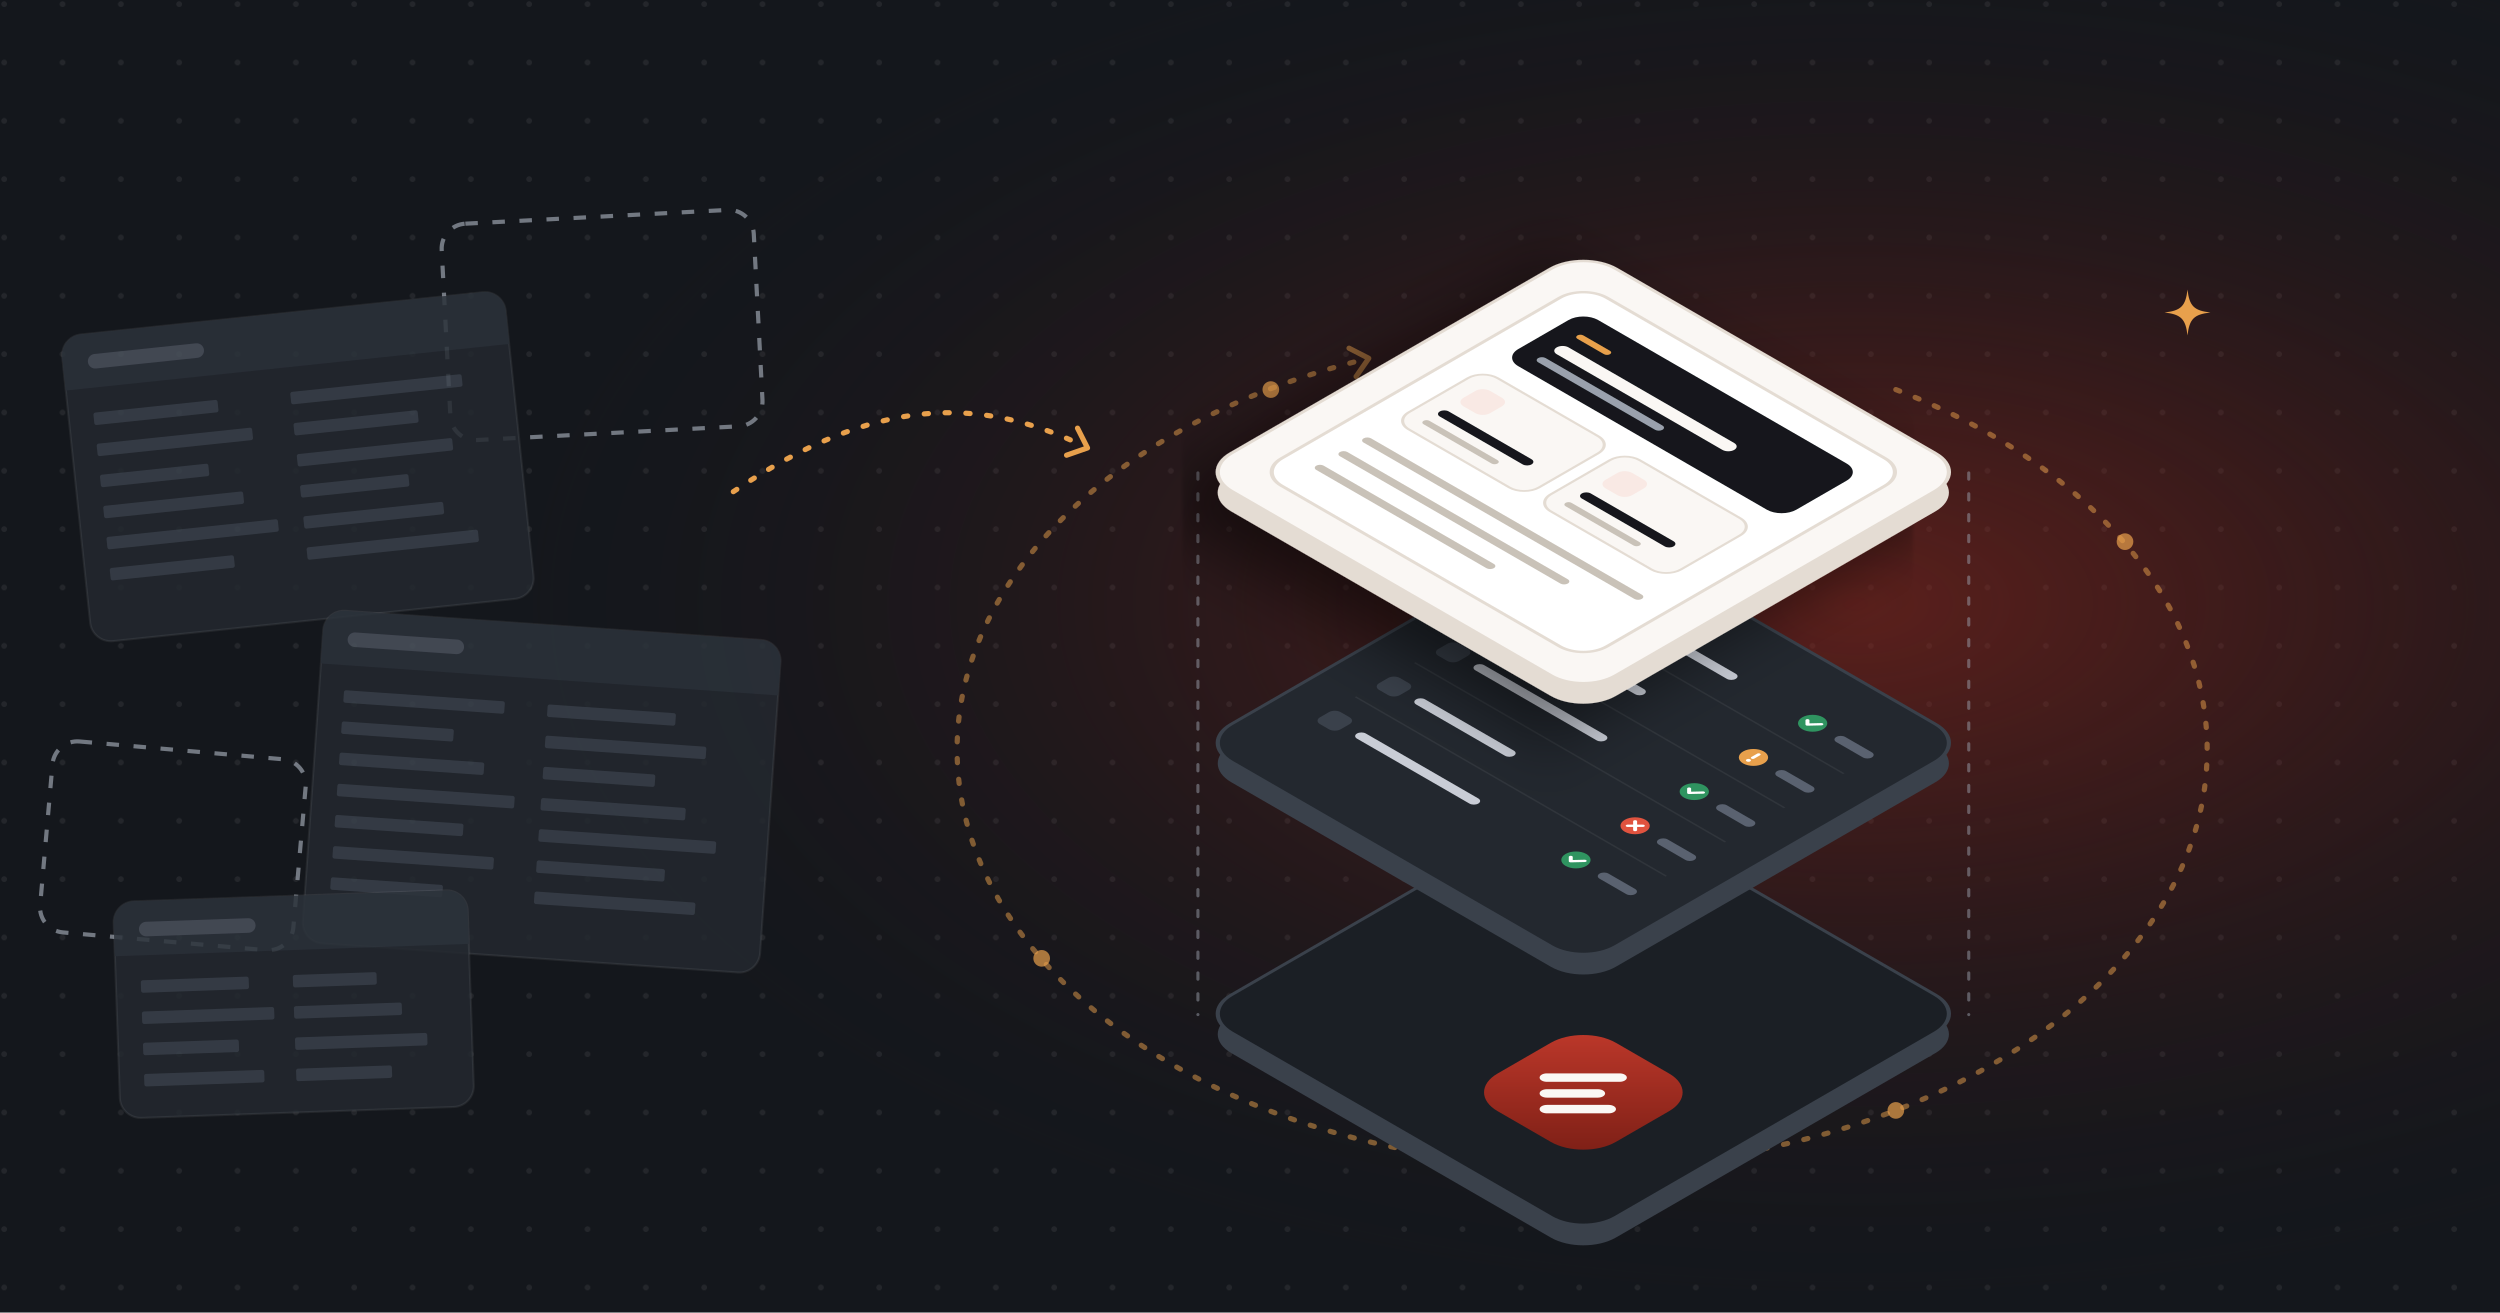
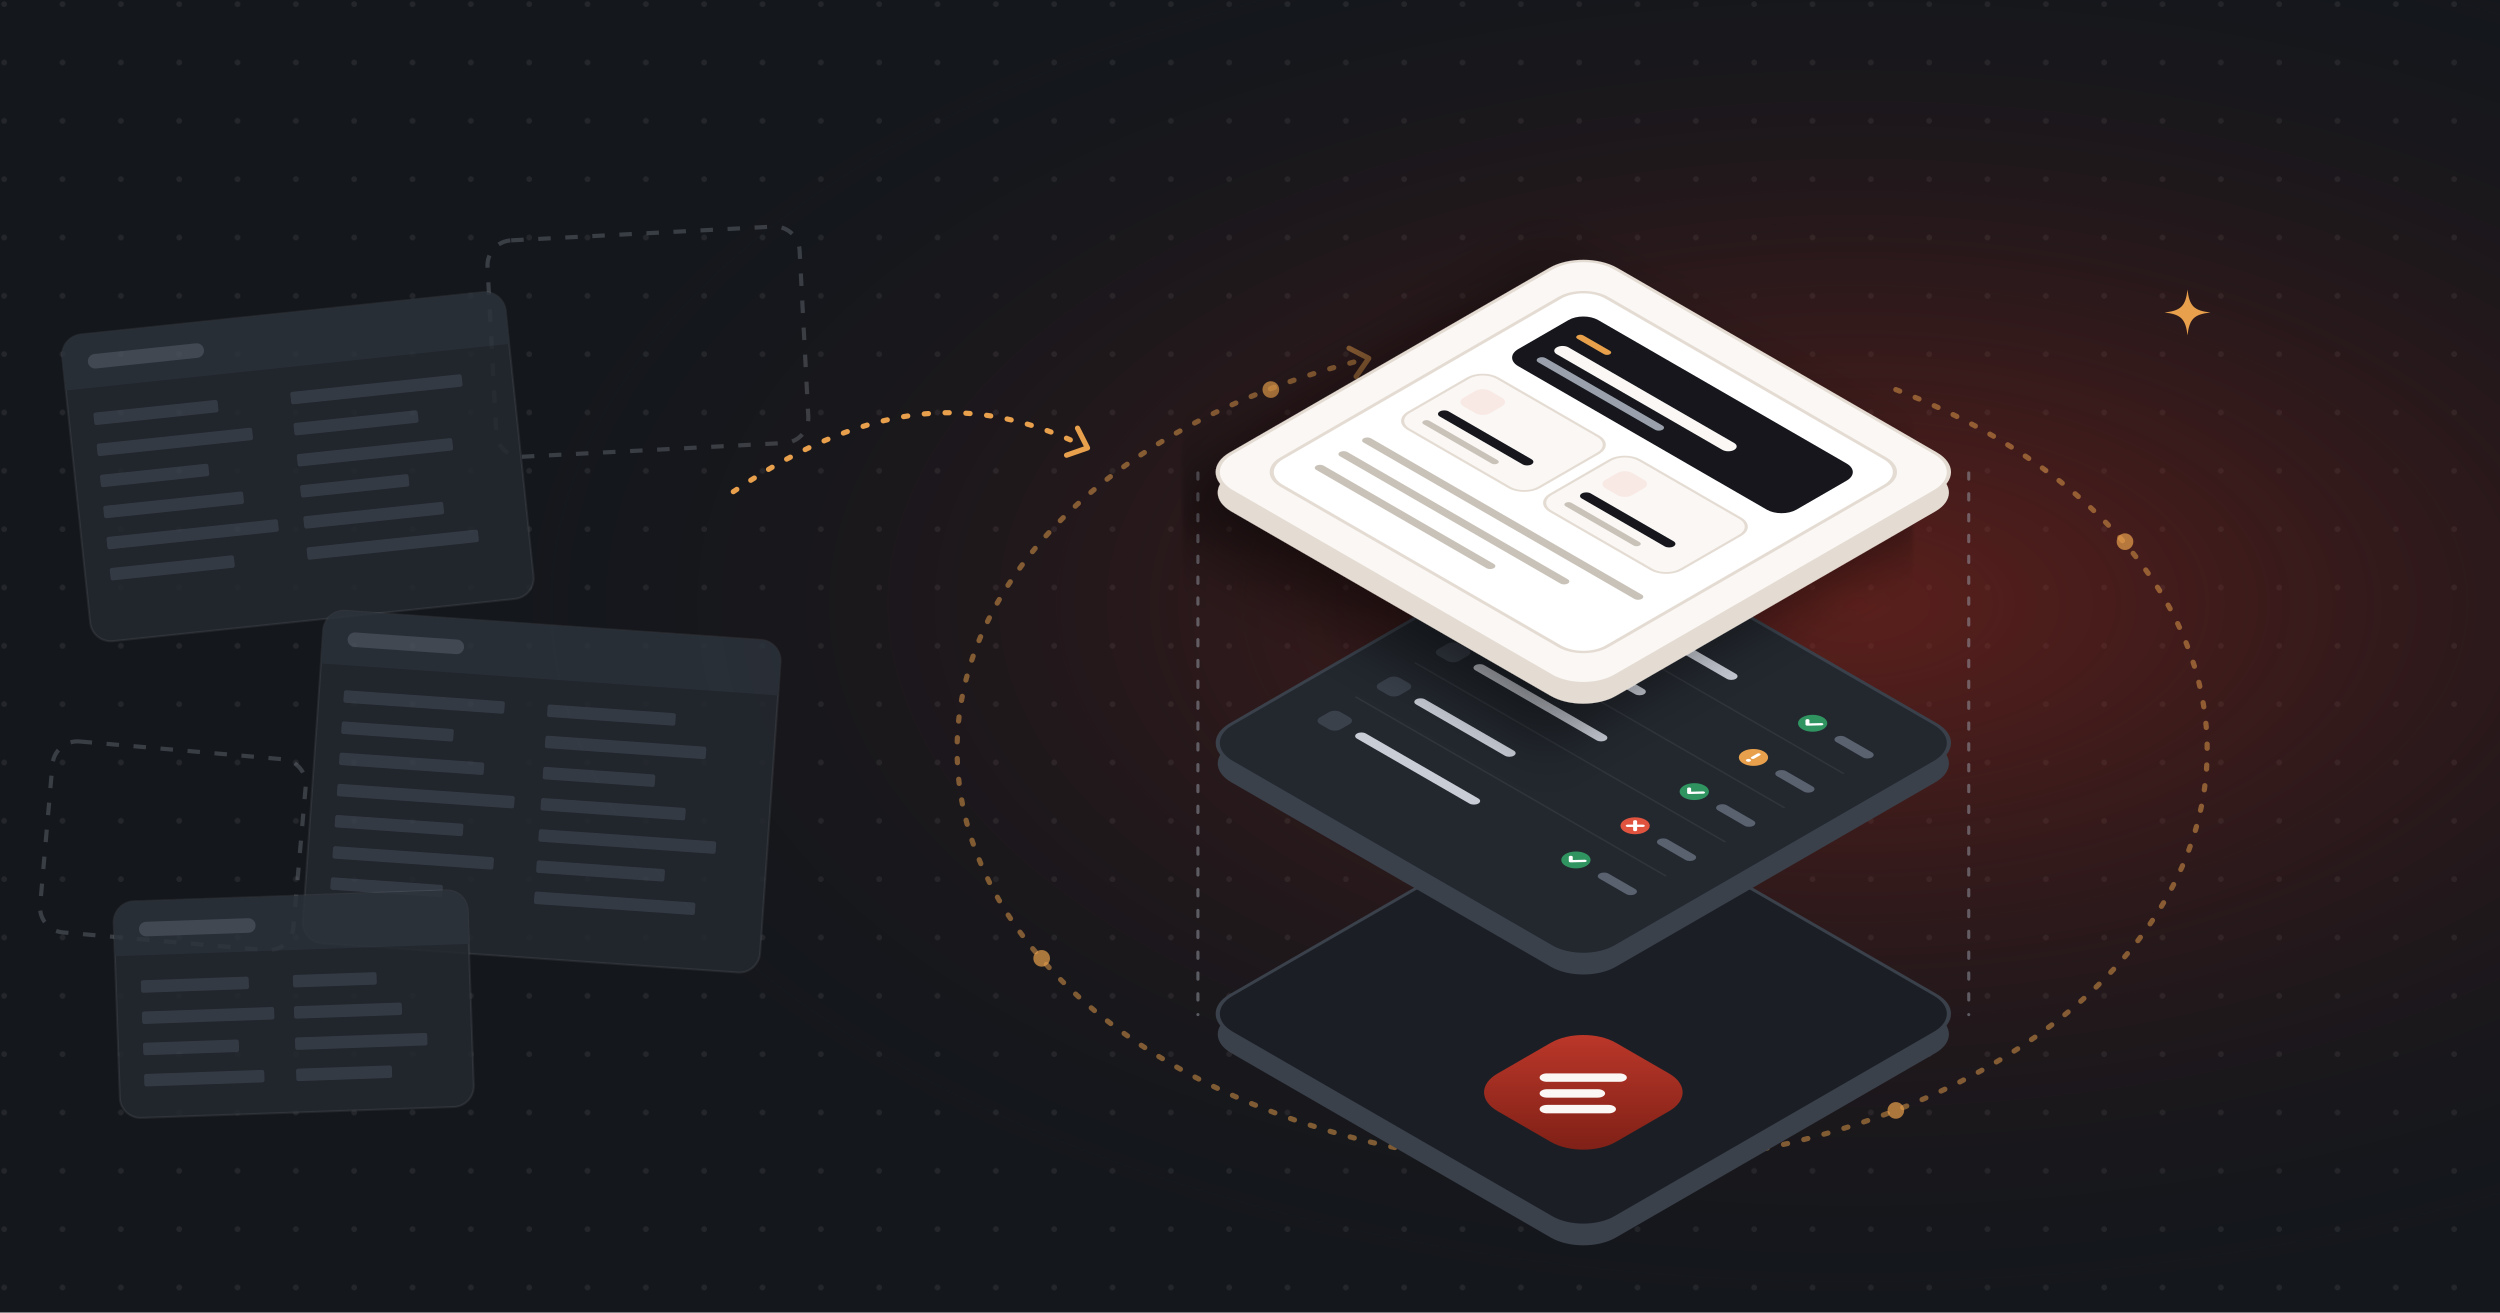
<svg xmlns="http://www.w3.org/2000/svg" viewBox="0 0 1200 630" width="1200" height="630">
  <defs>
    <pattern id="dots" width="28" height="28" patternUnits="userSpaceOnUse">
      <circle cx="2" cy="2" r="1.4" fill="#FFFFFF" fill-opacity=".07" />
    </pattern>
    <radialGradient id="glow" cx="74%" cy="46%" r="55%">
      <stop offset="0" stop-color="#96271C" stop-opacity=".55" />
      <stop offset=".55" stop-color="#7A1E15" stop-opacity=".16" />
      <stop offset="1" stop-color="#14171C" stop-opacity="0" />
    </radialGradient>
    <linearGradient id="core" x1="0" y1="0" x2="1" y2="1">
      <stop offset="0" stop-color="#C0392B" />
      <stop offset="1" stop-color="#7A1E15" />
    </linearGradient>
    <filter id="shadow" x="-20%" y="-20%" width="140%" height="150%">
      <feDropShadow dx="0" dy="24" stdDeviation="22" flood-color="#000" flood-opacity=".5" />
    </filter>
  </defs>
  <rect width="1200" height="630" fill="#14171C" />
  <rect width="1200" height="630" fill="url(#dots)" />
  <rect width="1200" height="630" fill="url(#glow)" />
-   <rect x="214" y="104" width="150" height="104" rx="12" fill="none" stroke="#9AA1AD" stroke-opacity=".7" stroke-width="2" stroke-dasharray="6 7" transform="rotate(-3 289 156)" />
-   <rect x="22" y="360" width="122" height="92" rx="12" fill="none" stroke="#9AA1AD" stroke-opacity=".7" stroke-width="2" stroke-dasharray="6 7" transform="rotate(5 83 406)" />
+   <rect x="236" y="112" width="150" height="104" rx="12" fill="none" stroke="#9AA1AD" stroke-opacity=".28" stroke-width="2" stroke-dasharray="6 7" transform="rotate(-3 311 164)" />
+   <rect x="22" y="360" width="122" height="92" rx="12" fill="none" stroke="#9AA1AD" stroke-opacity=".28" stroke-width="2" stroke-dasharray="6 7" transform="rotate(5 83 406)" />
  <g transform="rotate(-6 143 224)" opacity=".85">
    <rect x="36" y="150" width="214" height="148" rx="10" fill="#23282F" stroke="#FFFFFF" stroke-opacity=".08" />
    <path d="M36 176V160a10 10 0 0 1 10 -10H240a10 10 0 0 1 10 10V176Z" fill="#2C323B" />
    <rect x="48" y="160" width="56" height="7" rx="3.5" fill="#4A515C" />
    <rect x="48" y="188" width="59.9" height="6" rx="1" fill="#3A414B" />
    <rect x="143" y="188" width="82.7" height="6" rx="1" fill="#3A414B" />
    <rect x="48" y="203" width="75" height="6" rx="1" fill="#3A414B" />
    <rect x="143" y="203" width="59.9" height="6" rx="1" fill="#3A414B" />
    <rect x="48" y="218" width="52.3" height="6" rx="1" fill="#3A414B" />
    <rect x="143" y="218" width="75" height="6" rx="1" fill="#3A414B" />
    <rect x="48" y="233" width="67.5" height="6" rx="1" fill="#3A414B" />
    <rect x="143" y="233" width="52.3" height="6" rx="1" fill="#3A414B" />
    <rect x="48" y="248" width="82.7" height="6" rx="1" fill="#3A414B" />
    <rect x="143" y="248" width="67.5" height="6" rx="1" fill="#3A414B" />
    <rect x="48" y="263" width="59.9" height="6" rx="1" fill="#3A414B" />
    <rect x="143" y="263" width="82.7" height="6" rx="1" fill="#3A414B" />
  </g>
  <g transform="rotate(4 260 380)" opacity=".85">
    <rect x="150" y="300" width="220" height="160" rx="10" fill="#23282F" stroke="#FFFFFF" stroke-opacity=".08" />
    <path d="M150 326V310a10 10 0 0 1 10 -10H360a10 10 0 0 1 10 10V326Z" fill="#2C323B" />
    <rect x="162" y="310" width="56" height="7" rx="3.5" fill="#4A515C" />
    <rect x="162" y="338" width="77.4" height="6" rx="1" fill="#3A414B" />
    <rect x="260" y="338" width="61.7" height="6" rx="1" fill="#3A414B" />
    <rect x="162" y="353" width="53.9" height="6" rx="1" fill="#3A414B" />
    <rect x="260" y="353" width="77.4" height="6" rx="1" fill="#3A414B" />
    <rect x="162" y="368" width="69.6" height="6" rx="1" fill="#3A414B" />
    <rect x="260" y="368" width="53.9" height="6" rx="1" fill="#3A414B" />
    <rect x="162" y="383" width="85.3" height="6" rx="1" fill="#3A414B" />
    <rect x="260" y="383" width="69.6" height="6" rx="1" fill="#3A414B" />
    <rect x="162" y="398" width="61.7" height="6" rx="1" fill="#3A414B" />
    <rect x="260" y="398" width="85.3" height="6" rx="1" fill="#3A414B" />
    <rect x="162" y="413" width="77.4" height="6" rx="1" fill="#3A414B" />
    <rect x="260" y="413" width="61.7" height="6" rx="1" fill="#3A414B" />
    <rect x="162" y="428" width="53.9" height="6" rx="1" fill="#3A414B" />
    <rect x="260" y="428" width="77.4" height="6" rx="1" fill="#3A414B" />
  </g>
  <g transform="rotate(-2 141 482)" opacity=".85">
    <rect x="56" y="430" width="170" height="104" rx="10" fill="#23282F" stroke="#FFFFFF" stroke-opacity=".08" />
    <path d="M56 456V440a10 10 0 0 1 10 -10H216a10 10 0 0 1 10 10V456Z" fill="#2C323B" />
    <rect x="68" y="440" width="56" height="7" rx="3.5" fill="#4A515C" />
    <rect x="68" y="468" width="51.8" height="6" rx="1" fill="#3A414B" />
    <rect x="141" y="468" width="40.2" height="6" rx="1" fill="#3A414B" />
    <rect x="68" y="483" width="63.5" height="6" rx="1" fill="#3A414B" />
    <rect x="141" y="483" width="51.8" height="6" rx="1" fill="#3A414B" />
    <rect x="68" y="498" width="46" height="6" rx="1" fill="#3A414B" />
    <rect x="141" y="498" width="63.5" height="6" rx="1" fill="#3A414B" />
    <rect x="68" y="513" width="57.7" height="6" rx="1" fill="#3A414B" />
    <rect x="141" y="513" width="46" height="6" rx="1" fill="#3A414B" />
  </g>
  <path d="M352 236 C 420 190, 470 190, 520 214" fill="none" stroke="#E8A04C" stroke-width="2.5" stroke-dasharray="2 8" stroke-linecap="round" stroke-opacity="1" />
  <path d="M-8 -7L0 0L-8 7" transform="translate(522 215) rotate(22)" fill="none" stroke="#E8A04C" stroke-width="2.5" stroke-linecap="round" stroke-linejoin="round" stroke-opacity="1" />
  <path d="M910 187 A300 200 0 1 1 657 172" fill="none" stroke="#E8A04C" stroke-width="2.5" stroke-dasharray="2 8" stroke-linecap="round" stroke-opacity="0.5" />
  <path d="M-8 -7L0 0L-8 7" transform="translate(657 172) rotate(-14)" fill="none" stroke="#E8A04C" stroke-width="2.5" stroke-linecap="round" stroke-linejoin="round" stroke-opacity="0.5" />
  <circle cx="1020" cy="260" r="4" fill="#E8A04C" fill-opacity=".7" />
  <circle cx="910" cy="533" r="4" fill="#E8A04C" fill-opacity=".7" />
  <circle cx="500" cy="460" r="4" fill="#E8A04C" fill-opacity=".7" />
  <circle cx="610" cy="187" r="4" fill="#E8A04C" fill-opacity=".7" />
  <g stroke="#9AA1AD" stroke-opacity=".5" stroke-width="1.5" stroke-dasharray="3 7" stroke-linecap="round">
    <line x1="575" y1="227" x2="575" y2="487" />
    <line x1="945" y1="227" x2="945" y2="487" />
    <line x1="760" y1="334" x2="760" y2="594" />
  </g>
  <g transform="translate(760 380) scale(.82) matrix(.866 .5 -.866 .5 0 0)">
    <rect width="260" height="260" rx="22" fill="#3A414B" transform="translate(12 12)" />
    <rect width="260" height="260" rx="22" fill="#1B1F25" stroke="#3A414B" stroke-width="2" />
    <g transform="translate(176 176) rotate(-45) scale(1 1)">
      <g transform="translate(0 0)">
        <rect x="-40" y="-40" width="80" height="80" rx="22" fill="url(#core)" transform="rotate(45)" />
        <g fill="#FAF7F4">
          <rect x="-20.9" y="-15.7" width="41.7" height="7" rx="3.5" />
          <rect x="-20.9" y="-2.6" width="31.3" height="7" rx="3.5" />
          <rect x="-20.9" y="10.4" width="36.5" height="7" rx="3.5" />
        </g>
      </g>
    </g>
  </g>
  <g transform="translate(760 250) scale(.82) matrix(.866 .5 -.866 .5 0 0)">
    <rect width="260" height="260" rx="22" fill="#3A414B" transform="translate(12 12)" />
    <rect width="260" height="260" rx="22" fill="#23282F" stroke="#3A414B" stroke-width="2" />
    <rect x="26" y="34" width="14" height="14" rx="4" fill="#3A414B" />
    <rect x="48" y="38" width="96" height="6" rx="3" fill="#C9CDD6" />
    <circle cx="196" cy="41" r="7" fill="#2F9460" />
    <path d="M192.5 41l2.5 2.5 4.5 -4.9" fill="none" stroke="#FFFFFF" stroke-width="1.9" stroke-linecap="round" stroke-linejoin="round" />
    <rect x="212" y="38" width="24" height="6" rx="3" fill="#5A6270" />
    <line x1="26" y1="60" x2="236" y2="60" stroke="#FFFFFF" stroke-opacity=".06" />
    <rect x="26" y="74" width="14" height="14" rx="4" fill="#3A414B" />
    <rect x="48" y="78" width="74" height="6" rx="3" fill="#C9CDD6" />
    <circle cx="196" cy="81" r="7" fill="#E8A04C" />
    <path d="M196 77.5v3.9" stroke="#FFFFFF" stroke-width="1.9" stroke-linecap="round" />
    <circle cx="196" cy="84.4" r="1.2" fill="#FFFFFF" />
    <rect x="212" y="78" width="24" height="6" rx="3" fill="#5A6270" />
    <line x1="26" y1="100" x2="236" y2="100" stroke="#FFFFFF" stroke-opacity=".06" />
    <rect x="26" y="114" width="14" height="14" rx="4" fill="#3A414B" />
    <rect x="48" y="118" width="88" height="6" rx="3" fill="#C9CDD6" />
    <circle cx="196" cy="121" r="7" fill="#2F9460" />
    <path d="M192.5 121l2.5 2.5 4.5 -4.9" fill="none" stroke="#FFFFFF" stroke-width="1.9" stroke-linecap="round" stroke-linejoin="round" />
    <rect x="212" y="118" width="24" height="6" rx="3" fill="#5A6270" />
    <line x1="26" y1="140" x2="236" y2="140" stroke="#FFFFFF" stroke-opacity=".06" />
    <rect x="26" y="154" width="14" height="14" rx="4" fill="#3A414B" />
    <rect x="48" y="158" width="66" height="6" rx="3" fill="#C9CDD6" />
    <circle cx="196" cy="161" r="7" fill="#E0533F" />
    <path d="M193.4 158.4l5.1 5.1M198.6 158.4l-5.1 5.1" stroke="#FFFFFF" stroke-width="1.9" stroke-linecap="round" />
    <rect x="212" y="158" width="24" height="6" rx="3" fill="#5A6270" />
    <line x1="26" y1="180" x2="236" y2="180" stroke="#FFFFFF" stroke-opacity=".06" />
    <rect x="26" y="194" width="14" height="14" rx="4" fill="#3A414B" />
    <rect x="48" y="198" width="82" height="6" rx="3" fill="#C9CDD6" />
    <circle cx="196" cy="201" r="7" fill="#2F9460" />
    <path d="M192.5 201l2.5 2.5 4.5 -4.9" fill="none" stroke="#FFFFFF" stroke-width="1.9" stroke-linecap="round" stroke-linejoin="round" />
    <rect x="212" y="198" width="24" height="6" rx="3" fill="#5A6270" />
  </g>
  <g transform="translate(760 120) scale(.82) matrix(.866 .5 -.866 .5 0 0)" filter="url(#shadow)">
    <rect width="260" height="260" rx="22" fill="#E4DCD3" transform="translate(12 12)" />
    <rect width="260" height="260" rx="22" fill="#FAF7F4" stroke="#E4DCD3" stroke-width="2" />
    <rect x="20" y="20" width="220" height="220" rx="16" fill="#FFFFFF" stroke="#E4DCD3" stroke-opacity="1" stroke-width="2" />
    <rect x="36" y="36" width="188" height="54" rx="10" fill="#14171C" />
    <rect x="48" y="50" width="22" height="4" rx="2" fill="#E8A04C" />
    <rect x="48" y="62" width="120" height="8" rx="4" fill="#FAF7F4" />
    <rect x="48" y="76" width="84" height="5" rx="2.5" fill="#9AA1AD" />
    <rect x="36" y="104" width="88" height="60" rx="10" fill="#FAF7F4" stroke="#E4DCD3" stroke-opacity="1" stroke-width="1.5" />
    <rect x="46" y="114" width="18" height="18" rx="5" fill="#F9E9E4" />
    <rect x="46" y="140" width="62" height="6" rx="3" fill="#14171C" />
    <rect x="46" y="152" width="50" height="4" rx="2" fill="#C9C2B8" />
    <rect x="132" y="104" width="88" height="60" rx="10" fill="#FAF7F4" stroke="#E4DCD3" stroke-opacity="1" stroke-width="1.5" />
    <rect x="142" y="114" width="18" height="18" rx="5" fill="#F9E9E4" />
    <rect x="142" y="140" width="62" height="6" rx="3" fill="#14171C" />
    <rect x="142" y="152" width="50" height="4" rx="2" fill="#C9C2B8" />
    <rect x="36" y="182" width="188" height="5" rx="2.5" fill="#C9C2B8" />
    <rect x="36" y="198" width="154" height="5" rx="2.5" fill="#C9C2B8" />
    <rect x="36" y="214" width="120" height="5" rx="2.5" fill="#C9C2B8" />
  </g>
  <path d="M1050 139C1050.9 146.9 1053.1 149.1 1061 150C1053.1 150.9 1050.9 153.1 1050 161C1049.1 153.1 1046.9 150.9 1039 150C1046.9 149.1 1049.1 146.9 1050 139Z" fill="#E8A04C" />
</svg>
